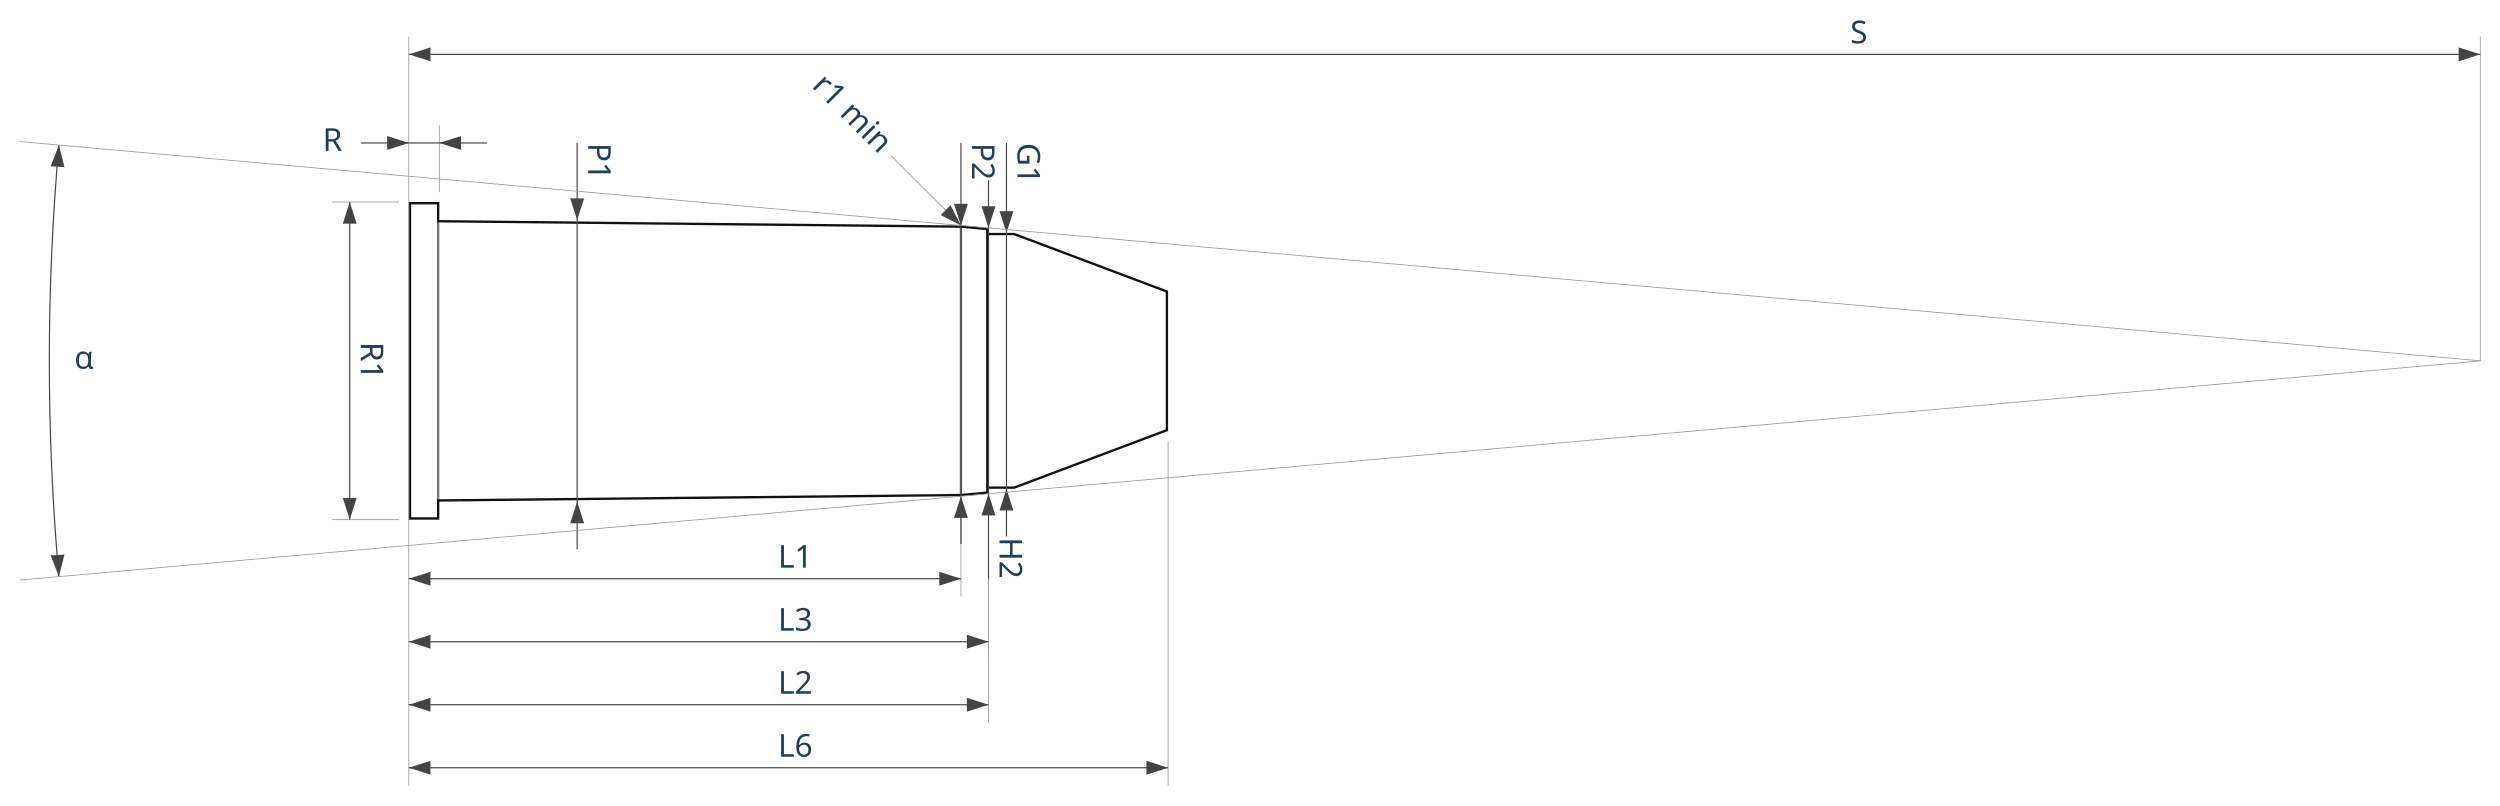
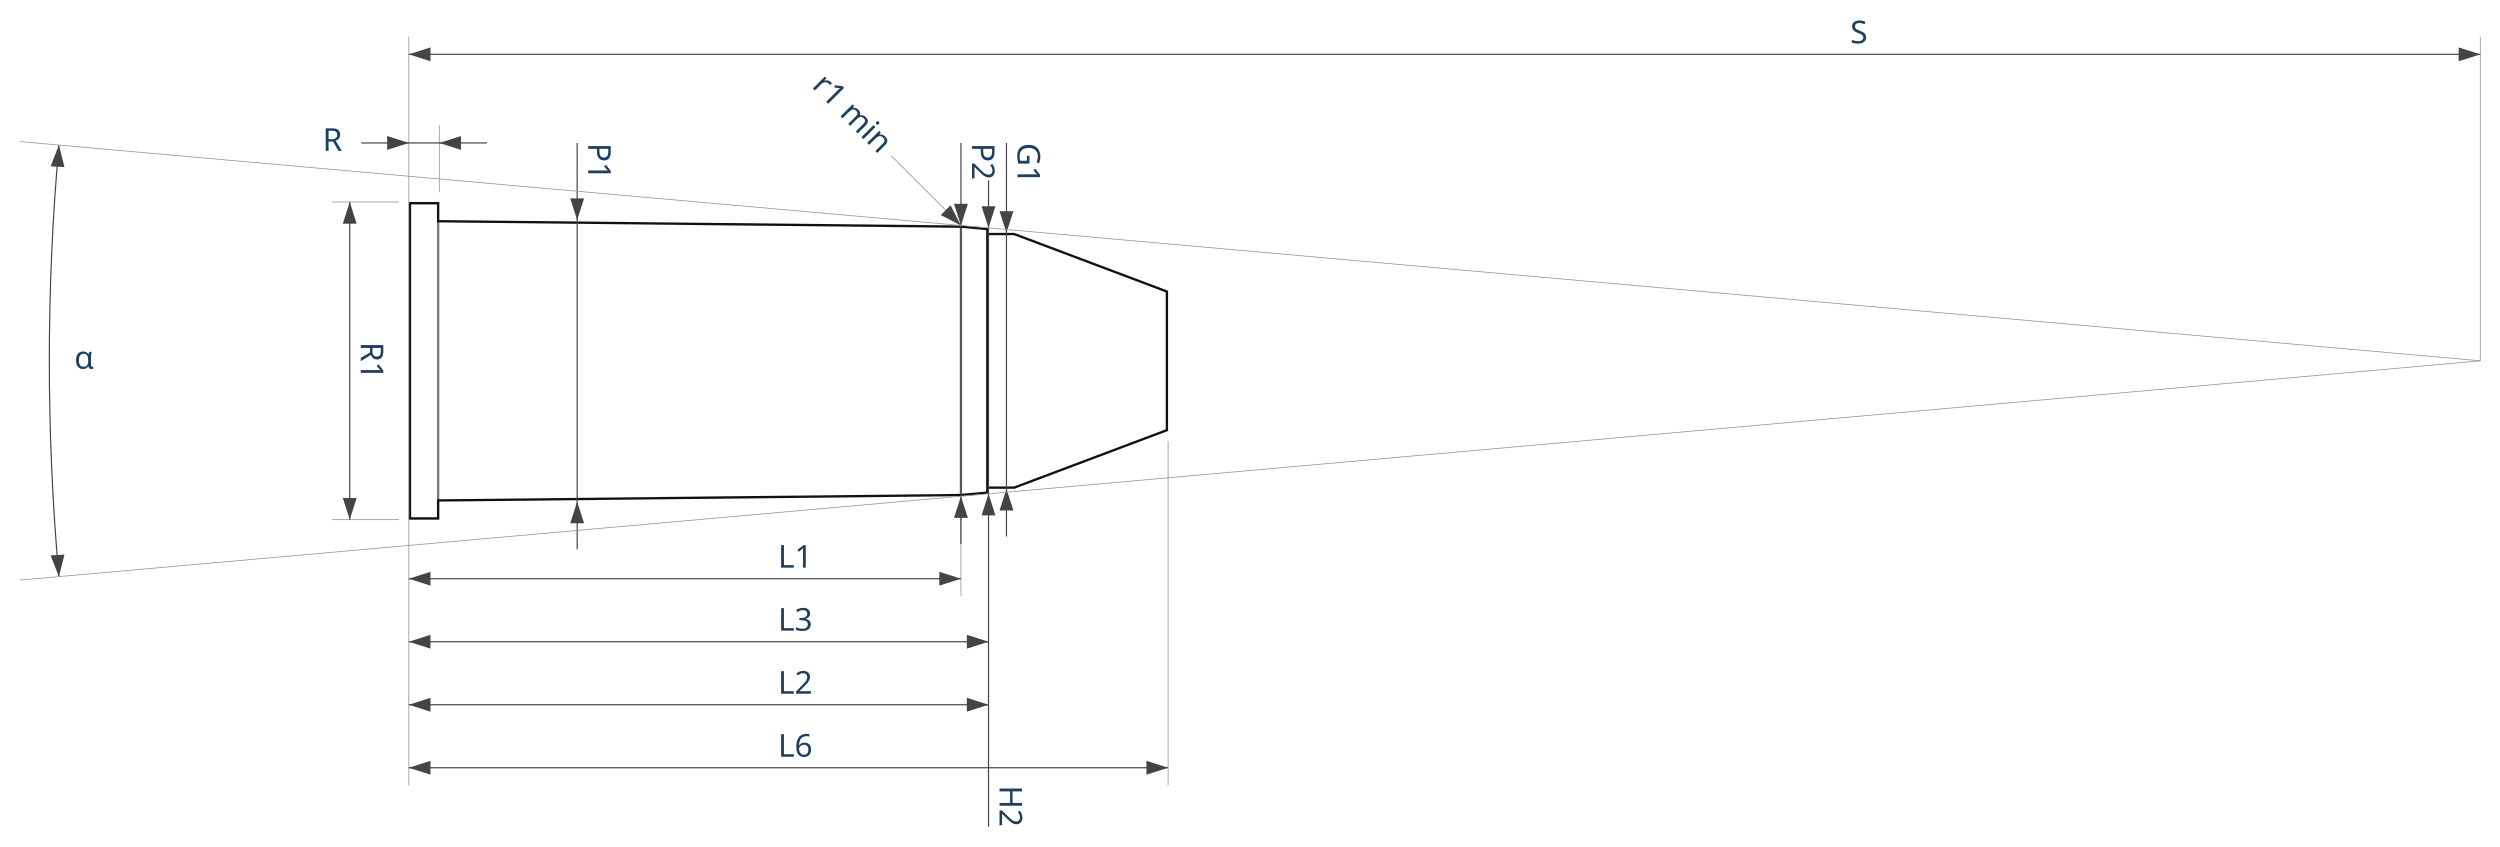
- <svg xmlns="http://www.w3.org/2000/svg" width="507.844" height="163.56" viewBox="0 0 507.844 163.56">
+ <svg xmlns="http://www.w3.org/2000/svg" width="507.844" height="171.96" viewBox="0 0 507.844 171.96">
  <defs>
    <clipPath id="contour-56_50_spencer">
      <path d="M83.044,105.56 L89.244,105.56 L89.244,101.9 L195.125,100.801 L195.135,100.801 L195.145,100.801 L195.155,100.8 L195.164,100.8 L195.174,100.8 L195.184,100.799 L195.194,100.799 L195.204,100.798 L195.214,100.798 L195.223,100.797 L195.233,100.797 L195.243,100.796 L195.253,100.795 L195.263,100.795 L195.272,100.794 L195.282,100.793 L200.804,100.3 L200.804,46.3 L195.282,45.807 L195.272,45.806 L195.263,45.805 L195.253,45.805 L195.243,45.804 L195.233,45.803 L195.223,45.803 L195.214,45.802 L195.204,45.802 L195.194,45.801 L195.184,45.801 L195.174,45.8 L195.164,45.8 L195.155,45.8 L195.145,45.799 L195.135,45.799 L195.125,45.799 L89.244,44.7 L89.244,41.04 L83.044,41.04 Z" />
    </clipPath>
    <clipPath id="bullet-56_50_spencer">
      <path d="M200.804,99.3 L206.052,99.3 L237.284,87.6 L237.284,59 L206.052,47.3 L200.804,47.3 Z" />
    </clipPath>
  </defs>
  <g clip-path="url(#contour-56_50_spencer)">
    <line x1="89.004" y1="44.938" x2="89.004" y2="101.662" stroke="#777" stroke-width="0.48" />
    <line x1="195.204" y1="46.042" x2="195.204" y2="100.558" stroke="#777" stroke-width="0.48" />
  </g>
  <g clip-path="url(#contour-56_50_spencer)">
    <path d="M83.284,105.32 L89.004,105.32 L89.004,101.662 L195.122,100.561 L195.131,100.561 L195.14,100.561 L195.149,100.56 L195.157,100.56 L195.166,100.56 L195.175,100.56 L195.183,100.559 L195.192,100.559 L195.2,100.558 L195.209,100.558 L195.218,100.557 L195.226,100.557 L195.235,100.556 L195.244,100.555 L195.252,100.555 L195.261,100.554 L200.564,100.061 L200.564,46.539 L195.261,46.046 L195.252,46.045 L195.244,46.045 L195.235,46.044 L195.226,46.043 L195.218,46.043 L195.209,46.042 L195.2,46.042 L195.192,46.041 L195.183,46.041 L195.175,46.04 L195.166,46.04 L195.157,46.04 L195.149,46.04 L195.14,46.039 L195.131,46.039 L195.122,46.039 L89.004,44.938 L89.004,41.28 L83.284,41.28 Z" fill="none" stroke="#111" stroke-width="0.48" />
  </g>
  <g clip-path="url(#bullet-56_50_spencer)">
    <path d="M200.804,99.06 L206.008,99.06 L237.044,87.375 L237.044,59.225 L206.008,47.54 L200.804,47.54" fill="none" stroke="#111" stroke-width="0.48" />
  </g>
  <line x1="83.044" y1="7.440" x2="83.044" y2="159.560" stroke="#999" stroke-width="0.168" />
  <line x1="195.204" y1="102.798" x2="195.204" y2="121.160" stroke="#999" stroke-width="0.168" />
  <line x1="83.044" y1="117.560" x2="195.204" y2="117.560" stroke="#444" stroke-width="0.24" />
  <path d="M83.044,117.560 L87.444,116.152 L87.444,118.968 Z" fill="#444" />
  <path d="M195.204,117.560 L190.804,118.968 L190.804,116.152 Z" fill="#444" />
  <text x="161.556" y="115.320" font-size="6.4" text-anchor="middle" fill="#1f3f5f" font-family="sans-serif">L1</text>
  <line x1="200.804" y1="102.300" x2="200.804" y2="133.960" stroke="#999" stroke-width="0.168" />
  <line x1="83.044" y1="130.360" x2="200.804" y2="130.360" stroke="#444" stroke-width="0.24" />
  <path d="M83.044,130.360 L87.444,128.952 L87.444,131.768 Z" fill="#444" />
  <path d="M200.804,130.360 L196.404,131.768 L196.404,128.952 Z" fill="#444" />
  <text x="161.556" y="128.120" font-size="6.4" text-anchor="middle" fill="#1f3f5f" font-family="sans-serif">L3</text>
  <line x1="200.804" y1="102.300" x2="200.804" y2="146.760" stroke="#999" stroke-width="0.168" />
  <line x1="83.044" y1="143.160" x2="200.804" y2="143.160" stroke="#444" stroke-width="0.24" />
  <path d="M83.044,143.160 L87.444,141.752 L87.444,144.568 Z" fill="#444" />
  <path d="M200.804,143.160 L196.404,144.568 L196.404,141.752 Z" fill="#444" />
  <text x="161.556" y="140.920" font-size="6.4" text-anchor="middle" fill="#1f3f5f" font-family="sans-serif">L2</text>
  <line x1="237.284" y1="89.600" x2="237.284" y2="159.560" stroke="#999" stroke-width="0.168" />
  <line x1="83.044" y1="155.960" x2="237.284" y2="155.960" stroke="#444" stroke-width="0.24" />
  <path d="M83.044,155.960 L87.444,154.552 L87.444,157.368 Z" fill="#444" />
  <path d="M237.284,155.960 L232.884,157.368 L232.884,154.552 Z" fill="#444" />
  <text x="161.556" y="153.720" font-size="6.4" text-anchor="middle" fill="#1f3f5f" font-family="sans-serif">L6</text>
  <line x1="503.844" y1="73.300" x2="503.844" y2="7.440" stroke="#999" stroke-width="0.168" />
  <line x1="83.044" y1="11.040" x2="503.844" y2="11.040" stroke="#444" stroke-width="0.24" />
  <path d="M83.044,11.040 L87.444,9.632 L87.444,12.448 Z" fill="#444" />
  <path d="M503.844,11.040 L499.444,12.448 L499.444,9.632 Z" fill="#444" />
  <text x="377.604" y="8.800" font-size="6.4" text-anchor="middle" fill="#1f3f5f" font-family="sans-serif">S</text>
  <line x1="89.244" y1="39.040" x2="89.244" y2="25.440" stroke="#999" stroke-width="0.168" />
  <line x1="73.364" y1="29.040" x2="98.924" y2="29.040" stroke="#444" stroke-width="0.24" />
  <path d="M83.044,29.040 L78.644,30.448 L78.644,27.632 Z" fill="#444" />
  <path d="M89.244,29.040 L93.644,27.632 L93.644,30.448 Z" fill="#444" />
  <text x="69.524" y="30.640" font-size="6.4" text-anchor="end" fill="#1f3f5f" font-family="sans-serif">R</text>
  <line x1="117.244" y1="29.040" x2="117.244" y2="111.580" stroke="#444" stroke-width="0.24" />
  <path d="M117.244,44.700 L115.836,40.300 L118.652,40.300 Z" fill="#444" />
  <path d="M117.244,101.900 L118.652,106.300 L115.836,106.300 Z" fill="#444" />
  <text x="119.484" y="29.040" font-size="6.4" text-anchor="start" fill="#1f3f5f" font-family="sans-serif" transform="rotate(90 119.484 29.040)">P1</text>
  <line x1="195.204" y1="29.040" x2="195.204" y2="110.480" stroke="#444" stroke-width="0.24" />
  <path d="M195.204,45.800 L193.796,41.400 L196.612,41.400 Z" fill="#444" />
  <path d="M195.204,100.800 L196.612,105.200 L193.796,105.200 Z" fill="#444" />
  <text x="197.444" y="29.040" font-size="6.4" text-anchor="start" fill="#1f3f5f" font-family="sans-serif" transform="rotate(90 197.444 29.040)">P2</text>
-   <line x1="200.804" y1="36.620" x2="200.804" y2="117.560" stroke="#444" stroke-width="0.24" />
+   <line x1="200.804" y1="36.620" x2="200.804" y2="167.960" stroke="#444" stroke-width="0.24" />
  <path d="M200.804,46.300 L199.396,41.900 L202.212,41.900 Z" fill="#444" />
  <path d="M200.804,100.300 L202.212,104.700 L199.396,104.700 Z" fill="#444" />
-   <text x="203.044" y="117.560" font-size="6.4" text-anchor="end" fill="#1f3f5f" font-family="sans-serif" transform="rotate(90 203.044 117.560)">H2</text>
+   <text x="203.044" y="167.960" font-size="6.4" text-anchor="end" fill="#1f3f5f" font-family="sans-serif" transform="rotate(90 203.044 167.960)">H2</text>
  <line x1="204.452" y1="29.040" x2="204.452" y2="108.980" stroke="#444" stroke-width="0.24" />
  <path d="M204.452,47.300 L203.044,42.900 L205.860,42.900 Z" fill="#444" />
  <path d="M204.452,99.300 L205.860,103.700 L203.044,103.700 Z" fill="#444" />
  <text x="206.692" y="29.040" font-size="6.4" text-anchor="start" fill="#1f3f5f" font-family="sans-serif" transform="rotate(90 206.692 29.040)">G1</text>
  <line x1="81.044" y1="41.040" x2="67.444" y2="41.040" stroke="#999" stroke-width="0.168" />
  <line x1="81.044" y1="105.560" x2="67.444" y2="105.560" stroke="#999" stroke-width="0.168" />
  <line x1="71.044" y1="41.040" x2="71.044" y2="105.560" stroke="#444" stroke-width="0.24" />
  <path d="M71.044,41.040 L72.452,45.440 L69.636,45.440 Z" fill="#444" />
  <path d="M71.044,105.560 L69.636,101.160 L72.452,101.160 Z" fill="#444" />
  <text x="73.284" y="73.300" font-size="6.4" text-anchor="middle" fill="#1f3f5f" font-family="sans-serif" transform="rotate(90 73.284 73.300)">R1</text>
  <path d="M11.968,29.473 A493.824,493.824 0 0 0 11.968,117.127" fill="none" stroke="#444" stroke-width="0.24" />
  <path d="M11.968,29.473 L13.100,33.952 L10.290,33.777 Z" fill="#444" />
  <path d="M11.968,117.127 L10.290,112.823 L13.100,112.648 Z" fill="#444" />
  <line x1="503.844" y1="73.300" x2="4.000" y2="28.763" stroke="#999" stroke-width="0.168" />
  <line x1="503.844" y1="73.300" x2="4.000" y2="117.837" stroke="#999" stroke-width="0.168" />
  <text x="17.060" y="74.900" font-size="6.4" text-anchor="middle" fill="#1f3f5f" font-family="sans-serif">α</text>
  <line x1="195.204" y1="45.800" x2="181.062" y2="31.658" stroke="#999" stroke-width="0.168" />
  <path d="M195.204,45.800 L191.097,43.684 L193.088,41.693 Z" fill="#444" />
  <text x="178.573" y="31.432" font-size="6.4" text-anchor="end" fill="#1f3f5f" font-family="sans-serif" transform="rotate(45 178.573 31.432)">r1 min</text>
</svg>
